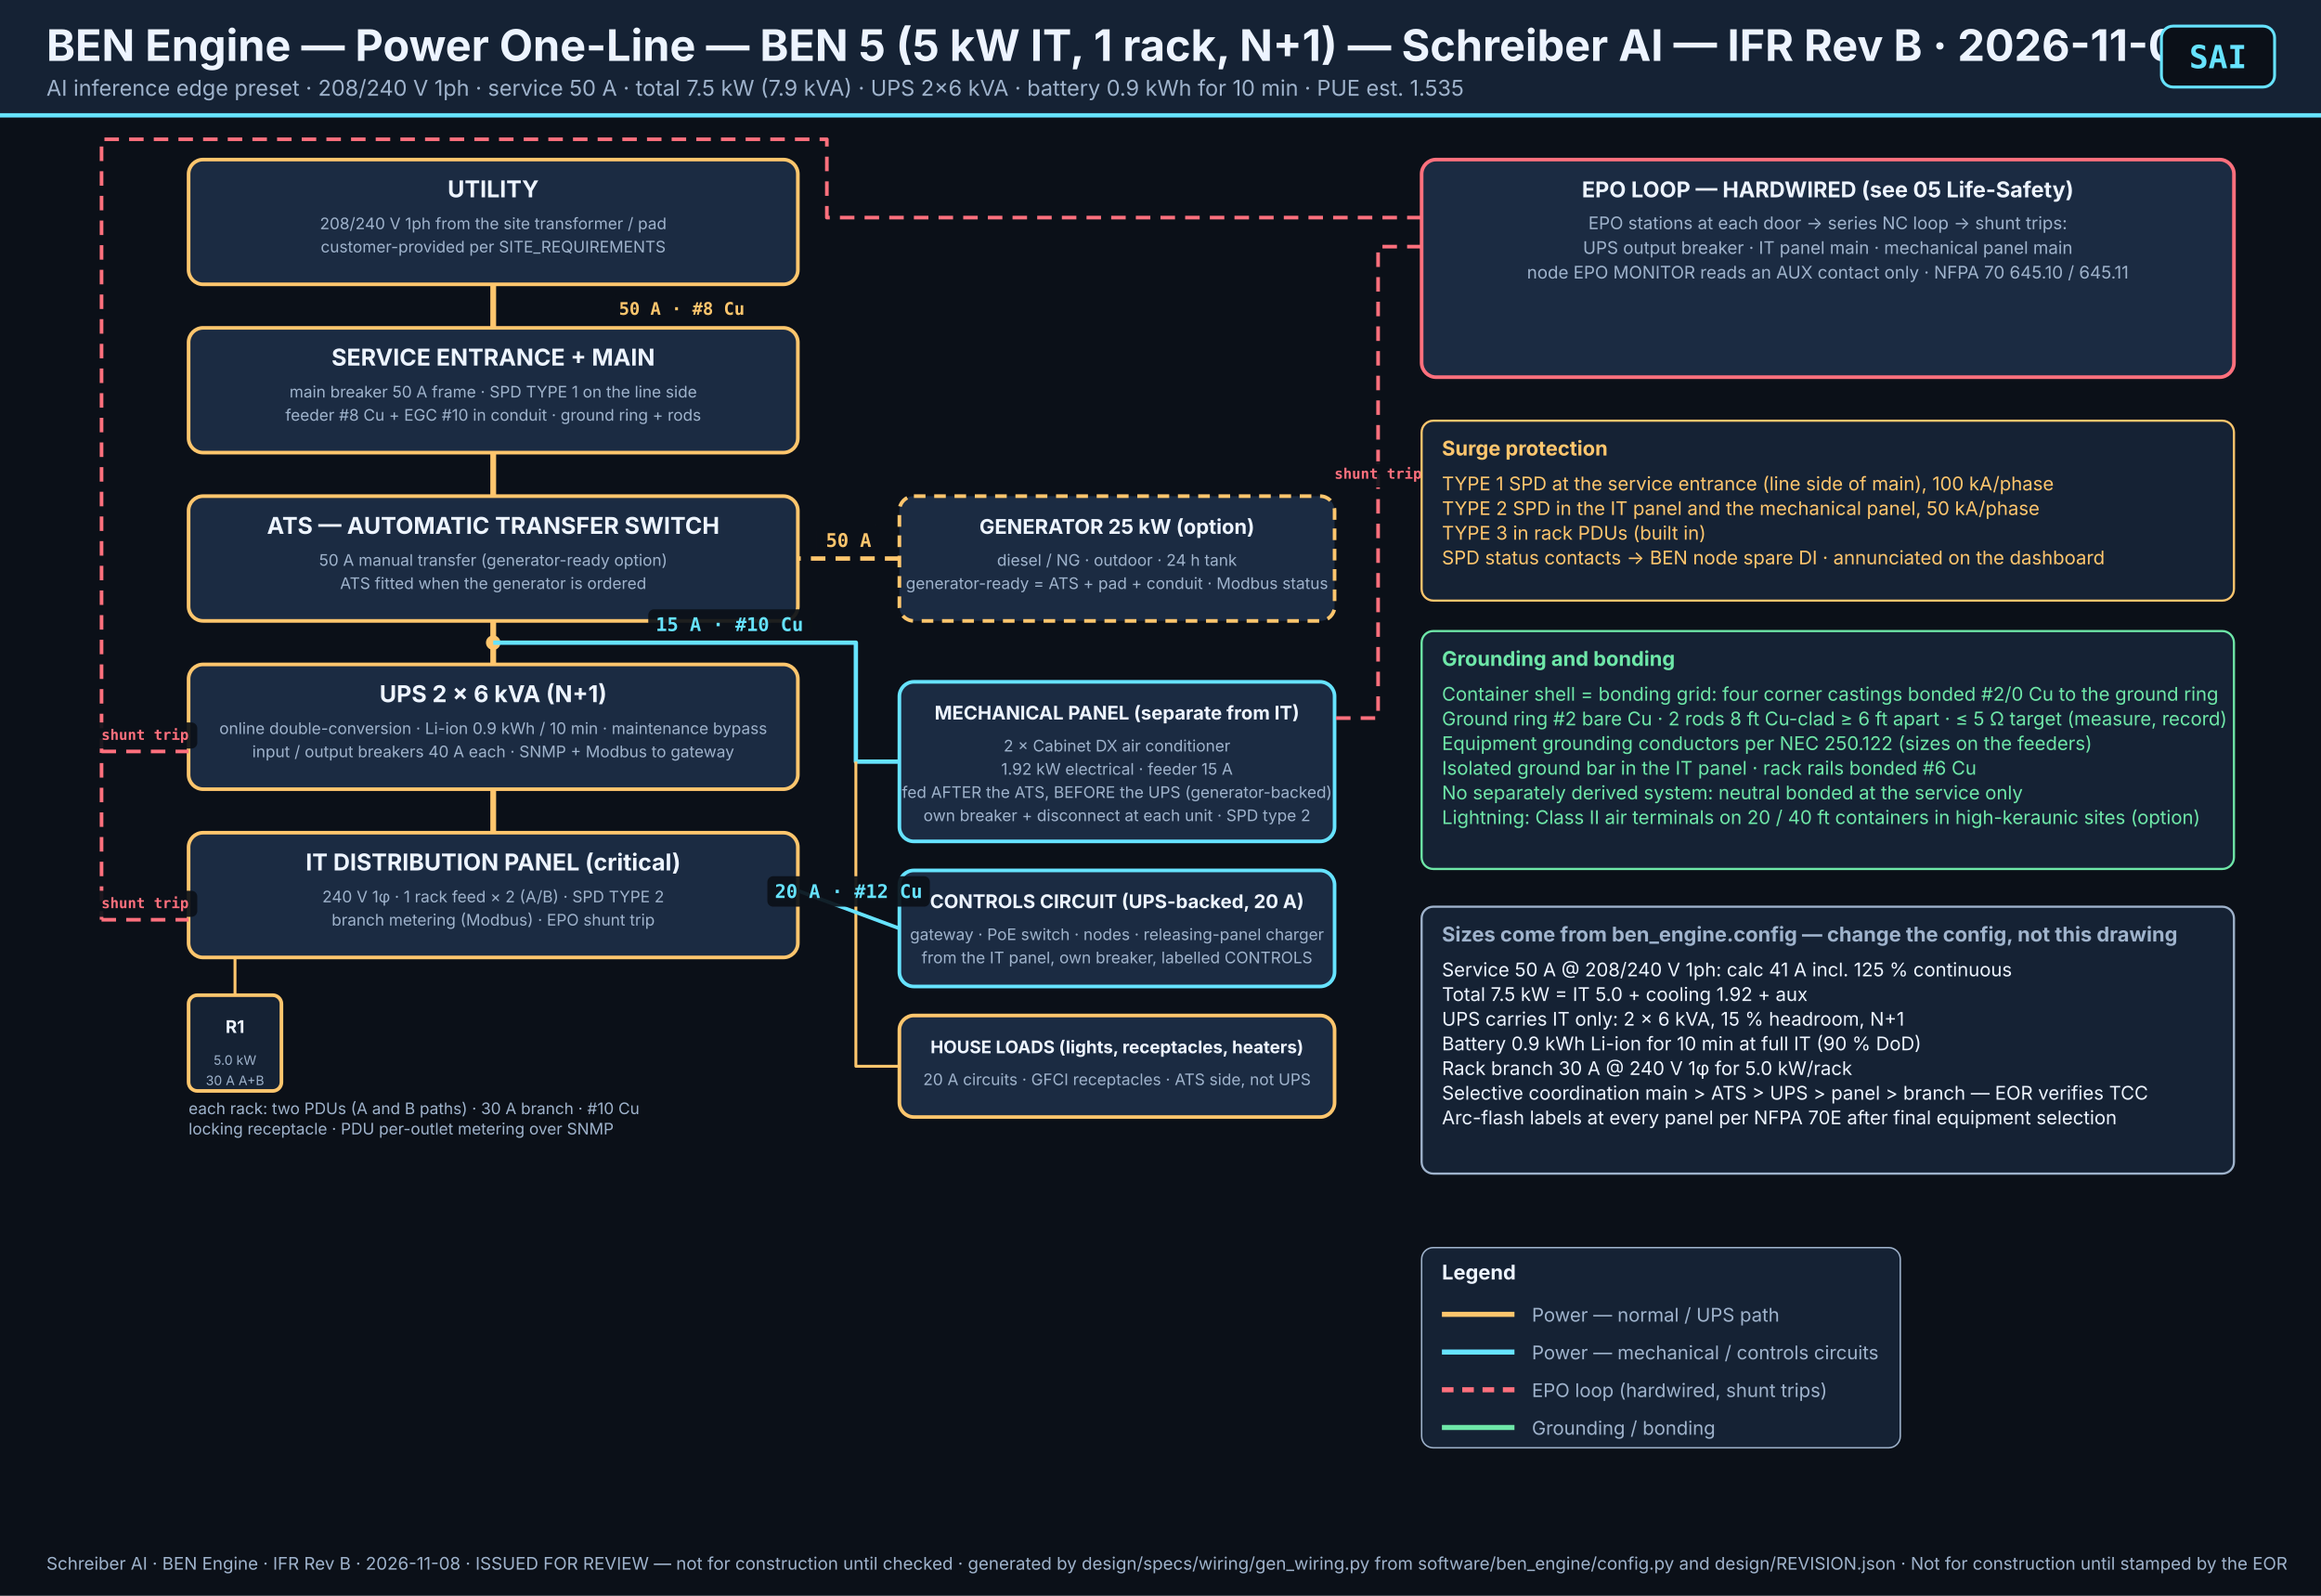
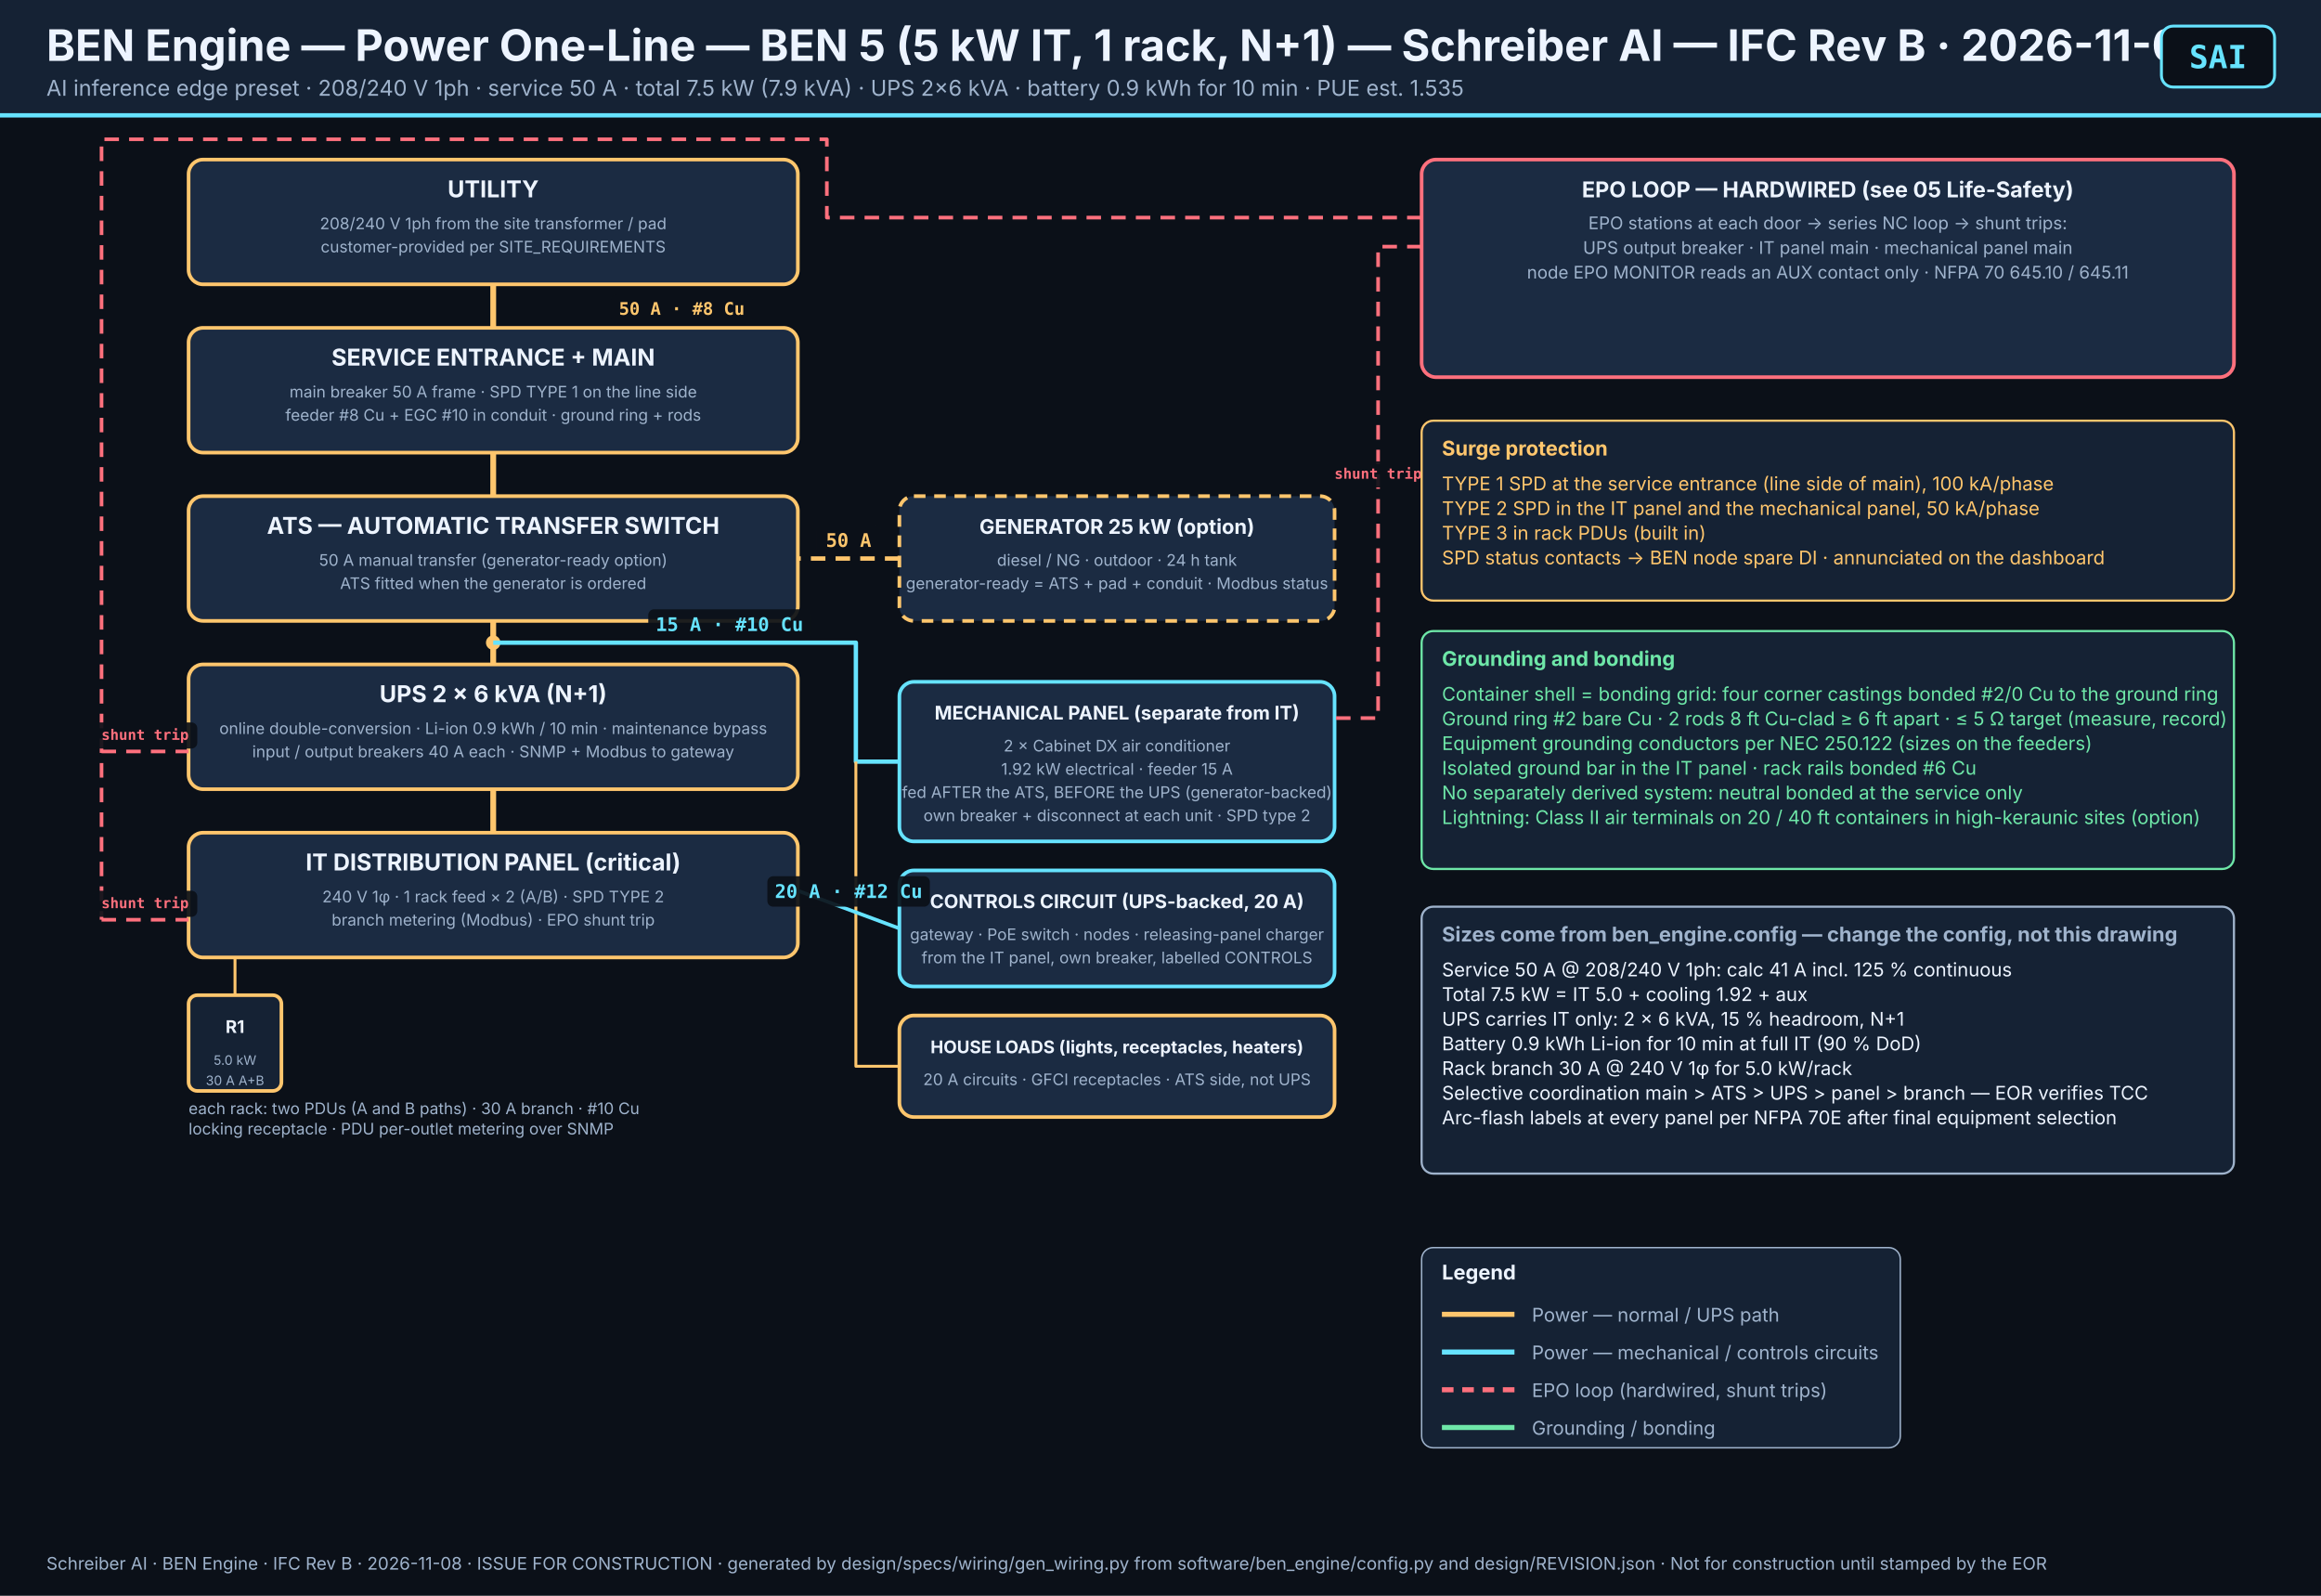
<svg xmlns="http://www.w3.org/2000/svg" viewBox="0 0 1600 1100" width="1600" height="1100" role="img" aria-label="03_power_one_line_ben5.svg">
  <defs>
    <marker id="arr-66E3FF" viewBox="0 0 10 10" refX="9" refY="5" markerWidth="7" markerHeight="7" orient="auto-start-reverse">
      <path d="M0,0 L10,5 L0,10 z" fill="#66E3FF" />
    </marker>
    <marker id="arr-FFC66D" viewBox="0 0 10 10" refX="9" refY="5" markerWidth="7" markerHeight="7" orient="auto-start-reverse">
      <path d="M0,0 L10,5 L0,10 z" fill="#FFC66D" />
    </marker>
    <marker id="arr-FF707D" viewBox="0 0 10 10" refX="9" refY="5" markerWidth="7" markerHeight="7" orient="auto-start-reverse">
      <path d="M0,0 L10,5 L0,10 z" fill="#FF707D" />
    </marker>
    <marker id="arr-6EE7A8" viewBox="0 0 10 10" refX="9" refY="5" markerWidth="7" markerHeight="7" orient="auto-start-reverse">
      <path d="M0,0 L10,5 L0,10 z" fill="#6EE7A8" />
    </marker>
    <marker id="arr-9FB3CC" viewBox="0 0 10 10" refX="9" refY="5" markerWidth="7" markerHeight="7" orient="auto-start-reverse">
      <path d="M0,0 L10,5 L0,10 z" fill="#9FB3CC" />
    </marker>
  </defs>
  <rect width="1600" height="1100" fill="#0B1018" />
  <rect x="0" y="0" width="1600" height="78" fill="#152234" />
  <rect x="0" y="78" width="1600" height="3" fill="#66E3FF" />
-   <text x="32" y="42" font-family="'Inter','Segoe UI',system-ui,sans-serif" font-size="30" font-weight="700" fill="#EDF4FF" text-anchor="start">BEN Engine — Power One-Line — BEN 5 (5 kW IT, 1 rack, N+1) — Schreiber AI — IFR Rev B · 2026-11-08</text>
+   <text x="32" y="42" font-family="'Inter','Segoe UI',system-ui,sans-serif" font-size="30" font-weight="700" fill="#EDF4FF" text-anchor="start">BEN Engine — Power One-Line — BEN 5 (5 kW IT, 1 rack, N+1) — Schreiber AI — IFC Rev B · 2026-11-08</text>
  <text x="32" y="66" font-family="'Inter','Segoe UI',system-ui,sans-serif" font-size="15" font-weight="400" fill="#9FB3CC" text-anchor="start">AI inference edge preset · 208/240 V 1ph · service 50 A · total 7.5 kW (7.9 kVA) · UPS 2×6 kVA · battery 0.9 kWh for 10 min · PUE est. 1.535</text>
  <rect x="1490" y="18" width="78" height="42" rx="8" fill="#0B1018" stroke="#66E3FF" stroke-width="2" />
  <text x="1529" y="47" font-family="'JetBrains Mono',Consolas,monospace" font-size="22" font-weight="800" fill="#66E3FF" text-anchor="middle">SAI</text>
  <rect x="130" y="110" width="420" height="86" rx="10" fill="#1B2B42" stroke="#FFC66D" stroke-width="2.5" />
  <text x="340.0" y="136" font-family="'Inter','Segoe UI',system-ui,sans-serif" font-size="16" font-weight="700" fill="#EDF4FF" text-anchor="middle">UTILITY</text>
  <text x="340.0" y="158" font-family="'Inter','Segoe UI',system-ui,sans-serif" font-size="11" font-weight="400" fill="#9FB3CC" text-anchor="middle">208/240 V 1ph from the site transformer / pad</text>
  <text x="340.0" y="174" font-family="'Inter','Segoe UI',system-ui,sans-serif" font-size="11" font-weight="400" fill="#9FB3CC" text-anchor="middle">customer-provided per SITE_REQUIREMENTS</text>
  <rect x="130" y="226" width="420" height="86" rx="10" fill="#1B2B42" stroke="#FFC66D" stroke-width="2.5" />
  <text x="340.0" y="252" font-family="'Inter','Segoe UI',system-ui,sans-serif" font-size="16" font-weight="700" fill="#EDF4FF" text-anchor="middle">SERVICE ENTRANCE + MAIN</text>
  <text x="340.0" y="274" font-family="'Inter','Segoe UI',system-ui,sans-serif" font-size="11" font-weight="400" fill="#9FB3CC" text-anchor="middle">main breaker 50 A frame · SPD TYPE 1 on the line side</text>
  <text x="340.0" y="290" font-family="'Inter','Segoe UI',system-ui,sans-serif" font-size="11" font-weight="400" fill="#9FB3CC" text-anchor="middle">feeder #8 Cu + EGC #10 in conduit · ground ring + rods</text>
  <rect x="130" y="342" width="420" height="86" rx="10" fill="#1B2B42" stroke="#FFC66D" stroke-width="2.5" />
  <text x="340.0" y="368" font-family="'Inter','Segoe UI',system-ui,sans-serif" font-size="16" font-weight="700" fill="#EDF4FF" text-anchor="middle">ATS — AUTOMATIC TRANSFER SWITCH</text>
  <text x="340.0" y="390" font-family="'Inter','Segoe UI',system-ui,sans-serif" font-size="11" font-weight="400" fill="#9FB3CC" text-anchor="middle">50 A manual transfer (generator-ready option)</text>
  <text x="340.0" y="406" font-family="'Inter','Segoe UI',system-ui,sans-serif" font-size="11" font-weight="400" fill="#9FB3CC" text-anchor="middle">ATS fitted when the generator is ordered</text>
  <rect x="130" y="458" width="420" height="86" rx="10" fill="#1B2B42" stroke="#FFC66D" stroke-width="2.5" />
  <text x="340.0" y="484" font-family="'Inter','Segoe UI',system-ui,sans-serif" font-size="16" font-weight="700" fill="#EDF4FF" text-anchor="middle">UPS  2 × 6 kVA  (N+1)</text>
  <text x="340.0" y="506" font-family="'Inter','Segoe UI',system-ui,sans-serif" font-size="11" font-weight="400" fill="#9FB3CC" text-anchor="middle">online double-conversion · Li-ion 0.9 kWh / 10 min · maintenance bypass</text>
  <text x="340.0" y="522" font-family="'Inter','Segoe UI',system-ui,sans-serif" font-size="11" font-weight="400" fill="#9FB3CC" text-anchor="middle">input / output breakers 40 A each · SNMP + Modbus to gateway</text>
  <rect x="130" y="574" width="420" height="86" rx="10" fill="#1B2B42" stroke="#FFC66D" stroke-width="2.5" />
  <text x="340.0" y="600" font-family="'Inter','Segoe UI',system-ui,sans-serif" font-size="16" font-weight="700" fill="#EDF4FF" text-anchor="middle">IT DISTRIBUTION PANEL  (critical)</text>
  <text x="340.0" y="622" font-family="'Inter','Segoe UI',system-ui,sans-serif" font-size="11" font-weight="400" fill="#9FB3CC" text-anchor="middle">240 V 1φ · 1 rack feed × 2 (A/B) · SPD TYPE 2</text>
  <text x="340.0" y="638" font-family="'Inter','Segoe UI',system-ui,sans-serif" font-size="11" font-weight="400" fill="#9FB3CC" text-anchor="middle">branch metering (Modbus) · EPO shunt trip</text>
  <path d="M340,196 L340,226" fill="none" stroke="#FFC66D" stroke-width="4" stroke-linejoin="round" />
  <path d="M340,312 L340,342" fill="none" stroke="#FFC66D" stroke-width="4" stroke-linejoin="round" />
  <path d="M340,428 L340,458" fill="none" stroke="#FFC66D" stroke-width="4" stroke-linejoin="round" />
  <path d="M340,544 L340,574" fill="none" stroke="#FFC66D" stroke-width="4" stroke-linejoin="round" />
  <rect x="421.24" y="203" width="97.52" height="20" rx="4" fill="#0B1018" opacity="0.92" />
  <text x="470" y="217" font-family="'JetBrains Mono',Consolas,monospace" font-size="12" font-weight="600" fill="#FFC66D" text-anchor="middle">50 A · #8 Cu</text>
  <rect x="130" y="686" width="64" height="66" rx="6" fill="#152234" stroke="#FFC66D" stroke-width="2.5" />
  <text x="162.0" y="712" font-family="'Inter','Segoe UI',system-ui,sans-serif" font-size="12" font-weight="700" fill="#EDF4FF" text-anchor="middle">R1</text>
  <text x="162.0" y="734" font-family="'Inter','Segoe UI',system-ui,sans-serif" font-size="9" font-weight="400" fill="#9FB3CC" text-anchor="middle">5.0 kW</text>
  <text x="162.0" y="748" font-family="'Inter','Segoe UI',system-ui,sans-serif" font-size="9" font-weight="400" fill="#9FB3CC" text-anchor="middle">30 A A+B</text>
  <path d="M162.0,660 L162.0,686" fill="none" stroke="#FFC66D" stroke-width="2" stroke-linejoin="round" />
  <text x="130" y="768" font-family="'Inter','Segoe UI',system-ui,sans-serif" font-size="11" font-weight="400" fill="#9FB3CC" text-anchor="start">each rack: two PDUs (A and B paths) · 30 A branch · #10 Cu</text>
  <text x="130" y="782" font-family="'Inter','Segoe UI',system-ui,sans-serif" font-size="11" font-weight="400" fill="#9FB3CC" text-anchor="start">locking receptacle · PDU per-outlet metering over SNMP</text>
  <rect x="620" y="342" width="300" height="86" rx="10" fill="#1B2B42" stroke="#FFC66D" stroke-width="2.5" stroke-dasharray="8 6" />
  <text x="770.0" y="368" font-family="'Inter','Segoe UI',system-ui,sans-serif" font-size="14" font-weight="700" fill="#EDF4FF" text-anchor="middle">GENERATOR  25 kW  (option)</text>
  <text x="770.0" y="390" font-family="'Inter','Segoe UI',system-ui,sans-serif" font-size="11" font-weight="400" fill="#9FB3CC" text-anchor="middle">diesel / NG · outdoor · 24 h tank</text>
  <text x="770.0" y="406" font-family="'Inter','Segoe UI',system-ui,sans-serif" font-size="11" font-weight="400" fill="#9FB3CC" text-anchor="middle">generator-ready = ATS + pad + conduit · Modbus status</text>
  <path d="M620,385 L550,385" fill="none" stroke="#FFC66D" stroke-width="3" stroke-linejoin="round" stroke-dasharray="10 7" />
  <rect x="562.92" y="362.0" width="44.16" height="21" rx="4" fill="#0B1018" opacity="0.92" />
  <text x="585.0" y="377.0" font-family="'JetBrains Mono',Consolas,monospace" font-size="13" font-weight="600" fill="#FFC66D" text-anchor="middle">50 A</text>
  <circle cx="340" cy="443" r="5" fill="#FFC66D" />
  <path d="M340,443 L590,443 L590,525 L620,525" fill="none" stroke="#66E3FF" stroke-width="3" stroke-linejoin="round" />
  <rect x="446.89" y="420.0" width="112.02" height="21" rx="4" fill="#0B1018" opacity="0.92" />
  <text x="502.9" y="435.0" font-family="'JetBrains Mono',Consolas,monospace" font-size="13" font-weight="600" fill="#66E3FF" text-anchor="middle">15 A · #10 Cu</text>
  <rect x="620" y="470" width="300" height="110" rx="10" fill="#1B2B42" stroke="#66E3FF" stroke-width="2.5" />
  <text x="770.0" y="496" font-family="'Inter','Segoe UI',system-ui,sans-serif" font-size="13" font-weight="700" fill="#EDF4FF" text-anchor="middle">MECHANICAL PANEL  (separate from IT)</text>
  <text x="770.0" y="518" font-family="'Inter','Segoe UI',system-ui,sans-serif" font-size="11" font-weight="400" fill="#9FB3CC" text-anchor="middle">2 × Cabinet DX air conditioner</text>
  <text x="770.0" y="534" font-family="'Inter','Segoe UI',system-ui,sans-serif" font-size="11" font-weight="400" fill="#9FB3CC" text-anchor="middle">1.92 kW electrical · feeder 15 A</text>
  <text x="770.0" y="550" font-family="'Inter','Segoe UI',system-ui,sans-serif" font-size="11" font-weight="400" fill="#9FB3CC" text-anchor="middle">fed AFTER the ATS, BEFORE the UPS (generator-backed)</text>
  <text x="770.0" y="566" font-family="'Inter','Segoe UI',system-ui,sans-serif" font-size="11" font-weight="400" fill="#9FB3CC" text-anchor="middle">own breaker + disconnect at each unit · SPD type 2</text>
  <path d="M590,525 L590,735 L620,735" fill="none" stroke="#FFC66D" stroke-width="2" stroke-linejoin="round" />
  <rect x="620" y="700" width="300" height="70" rx="10" fill="#1B2B42" stroke="#FFC66D" stroke-width="2.5" />
  <text x="770.0" y="726" font-family="'Inter','Segoe UI',system-ui,sans-serif" font-size="12" font-weight="700" fill="#EDF4FF" text-anchor="middle">HOUSE LOADS  (lights, receptacles, heaters)</text>
  <text x="770.0" y="748" font-family="'Inter','Segoe UI',system-ui,sans-serif" font-size="11" font-weight="400" fill="#9FB3CC" text-anchor="middle">20 A circuits · GFCI receptacles · ATS side, not UPS</text>
  <rect x="620" y="600" width="300" height="80" rx="10" fill="#1B2B42" stroke="#66E3FF" stroke-width="2.5" />
  <text x="770.0" y="626" font-family="'Inter','Segoe UI',system-ui,sans-serif" font-size="13" font-weight="700" fill="#EDF4FF" text-anchor="middle">CONTROLS CIRCUIT  (UPS-backed, 20 A)</text>
  <text x="770.0" y="648" font-family="'Inter','Segoe UI',system-ui,sans-serif" font-size="11" font-weight="400" fill="#9FB3CC" text-anchor="middle">gateway · PoE switch · nodes · releasing-panel charger</text>
  <text x="770.0" y="664" font-family="'Inter','Segoe UI',system-ui,sans-serif" font-size="11" font-weight="400" fill="#9FB3CC" text-anchor="middle">from the IT panel, own breaker, labelled CONTROLS</text>
  <path d="M550,614 L620,640" fill="none" stroke="#66E3FF" stroke-width="2.5" stroke-linejoin="round" />
  <rect x="528.99" y="604.0" width="112.02" height="21" rx="4" fill="#0B1018" opacity="0.92" />
  <text x="585.0" y="619.0" font-family="'JetBrains Mono',Consolas,monospace" font-size="13" font-weight="600" fill="#66E3FF" text-anchor="middle">20 A · #12 Cu</text>
  <rect x="980" y="110" width="560" height="150" rx="10" fill="#1B2B42" stroke="#FF707D" stroke-width="2.5" />
  <text x="1260.0" y="136" font-family="'Inter','Segoe UI',system-ui,sans-serif" font-size="15" font-weight="700" fill="#EDF4FF" text-anchor="middle">EPO LOOP — HARDWIRED (see 05 Life-Safety)</text>
  <text x="1260.0" y="158" font-family="'Inter','Segoe UI',system-ui,sans-serif" font-size="12" font-weight="400" fill="#9FB3CC" text-anchor="middle">EPO stations at each door → series NC loop → shunt trips:</text>
  <text x="1260.0" y="175" font-family="'Inter','Segoe UI',system-ui,sans-serif" font-size="12" font-weight="400" fill="#9FB3CC" text-anchor="middle">UPS output breaker · IT panel main · mechanical panel main</text>
  <text x="1260.0" y="192" font-family="'Inter','Segoe UI',system-ui,sans-serif" font-size="12" font-weight="400" fill="#9FB3CC" text-anchor="middle">node EPO MONITOR reads an AUX contact only · NFPA 70 645.10 / 645.11</text>
  <path d="M980,150 L570,150 L570,96 L70,96 L70,634" fill="none" stroke="#FF707D" stroke-width="2.5" stroke-linejoin="round" stroke-dasharray="10 7" />
  <path d="M70,518 L130,518" fill="none" stroke="#FF707D" stroke-width="2.5" stroke-linejoin="round" stroke-dasharray="10 7" />
  <rect x="64.0" y="498" width="72.0" height="18" rx="4" fill="#0B1018" opacity="0.92" />
  <text x="100" y="510" font-family="'JetBrains Mono',Consolas,monospace" font-size="10" font-weight="600" fill="#FF707D" text-anchor="middle">shunt trip</text>
  <path d="M70,634 L130,634" fill="none" stroke="#FF707D" stroke-width="2.5" stroke-linejoin="round" stroke-dasharray="10 7" />
  <rect x="64.0" y="614" width="72.0" height="18" rx="4" fill="#0B1018" opacity="0.92" />
  <text x="100" y="626" font-family="'JetBrains Mono',Consolas,monospace" font-size="10" font-weight="600" fill="#FF707D" text-anchor="middle">shunt trip</text>
  <path d="M980,170 L950,170 L950,495 L920,495" fill="none" stroke="#FF707D" stroke-width="2.5" stroke-linejoin="round" stroke-dasharray="10 7" />
  <rect x="914.0" y="318" width="72.0" height="18" rx="4" fill="#0B1018" opacity="0.92" />
  <text x="950" y="330" font-family="'JetBrains Mono',Consolas,monospace" font-size="10" font-weight="600" fill="#FF707D" text-anchor="middle">shunt trip</text>
  <rect x="980" y="290" width="560" height="124" rx="8" fill="#152234" stroke="#FFC66D" stroke-width="1.5" />
  <text x="994" y="314" font-family="'Inter','Segoe UI',system-ui,sans-serif" font-size="14" font-weight="700" fill="#FFC66D" text-anchor="start">Surge protection</text>
  <text x="994" y="338" font-family="'Inter','Segoe UI',system-ui,sans-serif" font-size="13" font-weight="400" fill="#FFC66D" text-anchor="start">TYPE 1 SPD at the service entrance (line side of main), 100 kA/phase</text>
  <text x="994" y="355" font-family="'Inter','Segoe UI',system-ui,sans-serif" font-size="13" font-weight="400" fill="#FFC66D" text-anchor="start">TYPE 2 SPD in the IT panel and the mechanical panel, 50 kA/phase</text>
  <text x="994" y="372" font-family="'Inter','Segoe UI',system-ui,sans-serif" font-size="13" font-weight="400" fill="#FFC66D" text-anchor="start">TYPE 3 in rack PDUs (built in)</text>
  <text x="994" y="389" font-family="'Inter','Segoe UI',system-ui,sans-serif" font-size="13" font-weight="400" fill="#FFC66D" text-anchor="start">SPD status contacts → BEN node spare DI · annunciated on the dashboard</text>
  <rect x="980" y="435" width="560" height="164" rx="8" fill="#152234" stroke="#6EE7A8" stroke-width="1.5" />
  <text x="994" y="459" font-family="'Inter','Segoe UI',system-ui,sans-serif" font-size="14" font-weight="700" fill="#6EE7A8" text-anchor="start">Grounding and bonding</text>
  <text x="994" y="483" font-family="'Inter','Segoe UI',system-ui,sans-serif" font-size="13" font-weight="400" fill="#6EE7A8" text-anchor="start">Container shell = bonding grid: four corner castings bonded #2/0 Cu to the ground ring</text>
  <text x="994" y="500" font-family="'Inter','Segoe UI',system-ui,sans-serif" font-size="13" font-weight="400" fill="#6EE7A8" text-anchor="start">Ground ring #2 bare Cu · 2 rods 8 ft Cu-clad ≥ 6 ft apart · ≤ 5 Ω target (measure, record)</text>
  <text x="994" y="517" font-family="'Inter','Segoe UI',system-ui,sans-serif" font-size="13" font-weight="400" fill="#6EE7A8" text-anchor="start">Equipment grounding conductors per NEC 250.122 (sizes on the feeders)</text>
  <text x="994" y="534" font-family="'Inter','Segoe UI',system-ui,sans-serif" font-size="13" font-weight="400" fill="#6EE7A8" text-anchor="start">Isolated ground bar in the IT panel · rack rails bonded #6 Cu</text>
  <text x="994" y="551" font-family="'Inter','Segoe UI',system-ui,sans-serif" font-size="13" font-weight="400" fill="#6EE7A8" text-anchor="start">No separately derived system: neutral bonded at the service only</text>
  <text x="994" y="568" font-family="'Inter','Segoe UI',system-ui,sans-serif" font-size="13" font-weight="400" fill="#6EE7A8" text-anchor="start">Lightning: Class II air terminals on 20 / 40 ft containers in high-keraunic sites (option)</text>
  <rect x="980" y="625" width="560" height="184" rx="8" fill="#152234" stroke="#9FB3CC" stroke-width="1.5" />
  <text x="994" y="649" font-family="'Inter','Segoe UI',system-ui,sans-serif" font-size="14" font-weight="700" fill="#9FB3CC" text-anchor="start">Sizes come from ben_engine.config — change the config, not this drawing</text>
  <text x="994" y="673" font-family="'Inter','Segoe UI',system-ui,sans-serif" font-size="13" font-weight="400" fill="#EDF4FF" text-anchor="start">Service 50 A @ 208/240 V 1ph: calc 41 A incl. 125 % continuous</text>
  <text x="994" y="690" font-family="'Inter','Segoe UI',system-ui,sans-serif" font-size="13" font-weight="400" fill="#EDF4FF" text-anchor="start">Total 7.5 kW = IT 5.0 + cooling 1.92 + aux</text>
  <text x="994" y="707" font-family="'Inter','Segoe UI',system-ui,sans-serif" font-size="13" font-weight="400" fill="#EDF4FF" text-anchor="start">UPS carries IT only: 2 × 6 kVA, 15 % headroom, N+1</text>
  <text x="994" y="724" font-family="'Inter','Segoe UI',system-ui,sans-serif" font-size="13" font-weight="400" fill="#EDF4FF" text-anchor="start">Battery 0.9 kWh Li-ion for 10 min at full IT (90 % DoD)</text>
  <text x="994" y="741" font-family="'Inter','Segoe UI',system-ui,sans-serif" font-size="13" font-weight="400" fill="#EDF4FF" text-anchor="start">Rack branch 30 A @ 240 V 1φ for 5.0 kW/rack</text>
  <text x="994" y="758" font-family="'Inter','Segoe UI',system-ui,sans-serif" font-size="13" font-weight="400" fill="#EDF4FF" text-anchor="start">Selective coordination main &gt; ATS &gt; UPS &gt; panel &gt; branch — EOR verifies TCC</text>
  <text x="994" y="775" font-family="'Inter','Segoe UI',system-ui,sans-serif" font-size="13" font-weight="400" fill="#EDF4FF" text-anchor="start">Arc-flash labels at every panel per NFPA 70E after final equipment selection</text>
  <rect x="980" y="860" width="330" height="138" rx="8" fill="#152234" stroke="#9FB3CC" stroke-width="1" />
  <text x="994" y="882" font-family="'Inter','Segoe UI',system-ui,sans-serif" font-size="14" font-weight="700" fill="#EDF4FF" text-anchor="start">Legend</text>
  <line x1="994" y1="906" x2="1044" y2="906" stroke="#FFC66D" stroke-width="3.5" />
  <text x="1056" y="911" font-family="'Inter','Segoe UI',system-ui,sans-serif" font-size="13" font-weight="400" fill="#9FB3CC" text-anchor="start">Power — normal / UPS path</text>
  <line x1="994" y1="932" x2="1044" y2="932" stroke="#66E3FF" stroke-width="3.5" />
  <text x="1056" y="937" font-family="'Inter','Segoe UI',system-ui,sans-serif" font-size="13" font-weight="400" fill="#9FB3CC" text-anchor="start">Power — mechanical / controls circuits</text>
  <line x1="994" y1="958" x2="1044" y2="958" stroke="#FF707D" stroke-width="3.5" stroke-dasharray="8 6" />
  <text x="1056" y="963" font-family="'Inter','Segoe UI',system-ui,sans-serif" font-size="13" font-weight="400" fill="#9FB3CC" text-anchor="start">EPO loop (hardwired, shunt trips)</text>
  <line x1="994" y1="984" x2="1044" y2="984" stroke="#6EE7A8" stroke-width="3.5" />
  <text x="1056" y="989" font-family="'Inter','Segoe UI',system-ui,sans-serif" font-size="13" font-weight="400" fill="#9FB3CC" text-anchor="start">Grounding / bonding</text>
-   <text x="32" y="1082" font-family="'Inter','Segoe UI',system-ui,sans-serif" font-size="12" fill="#9FB3CC">Schreiber AI · BEN Engine · IFR Rev B · 2026-11-08 · ISSUED FOR REVIEW — not for construction until checked · generated by design/specs/wiring/gen_wiring.py from software/ben_engine/config.py and design/REVISION.json · Not for construction until stamped by the EOR</text>
+   <text x="32" y="1082" font-family="'Inter','Segoe UI',system-ui,sans-serif" font-size="12" fill="#9FB3CC">Schreiber AI · BEN Engine · IFC Rev B · 2026-11-08 · ISSUE FOR CONSTRUCTION · generated by design/specs/wiring/gen_wiring.py from software/ben_engine/config.py and design/REVISION.json · Not for construction until stamped by the EOR</text>
</svg>
